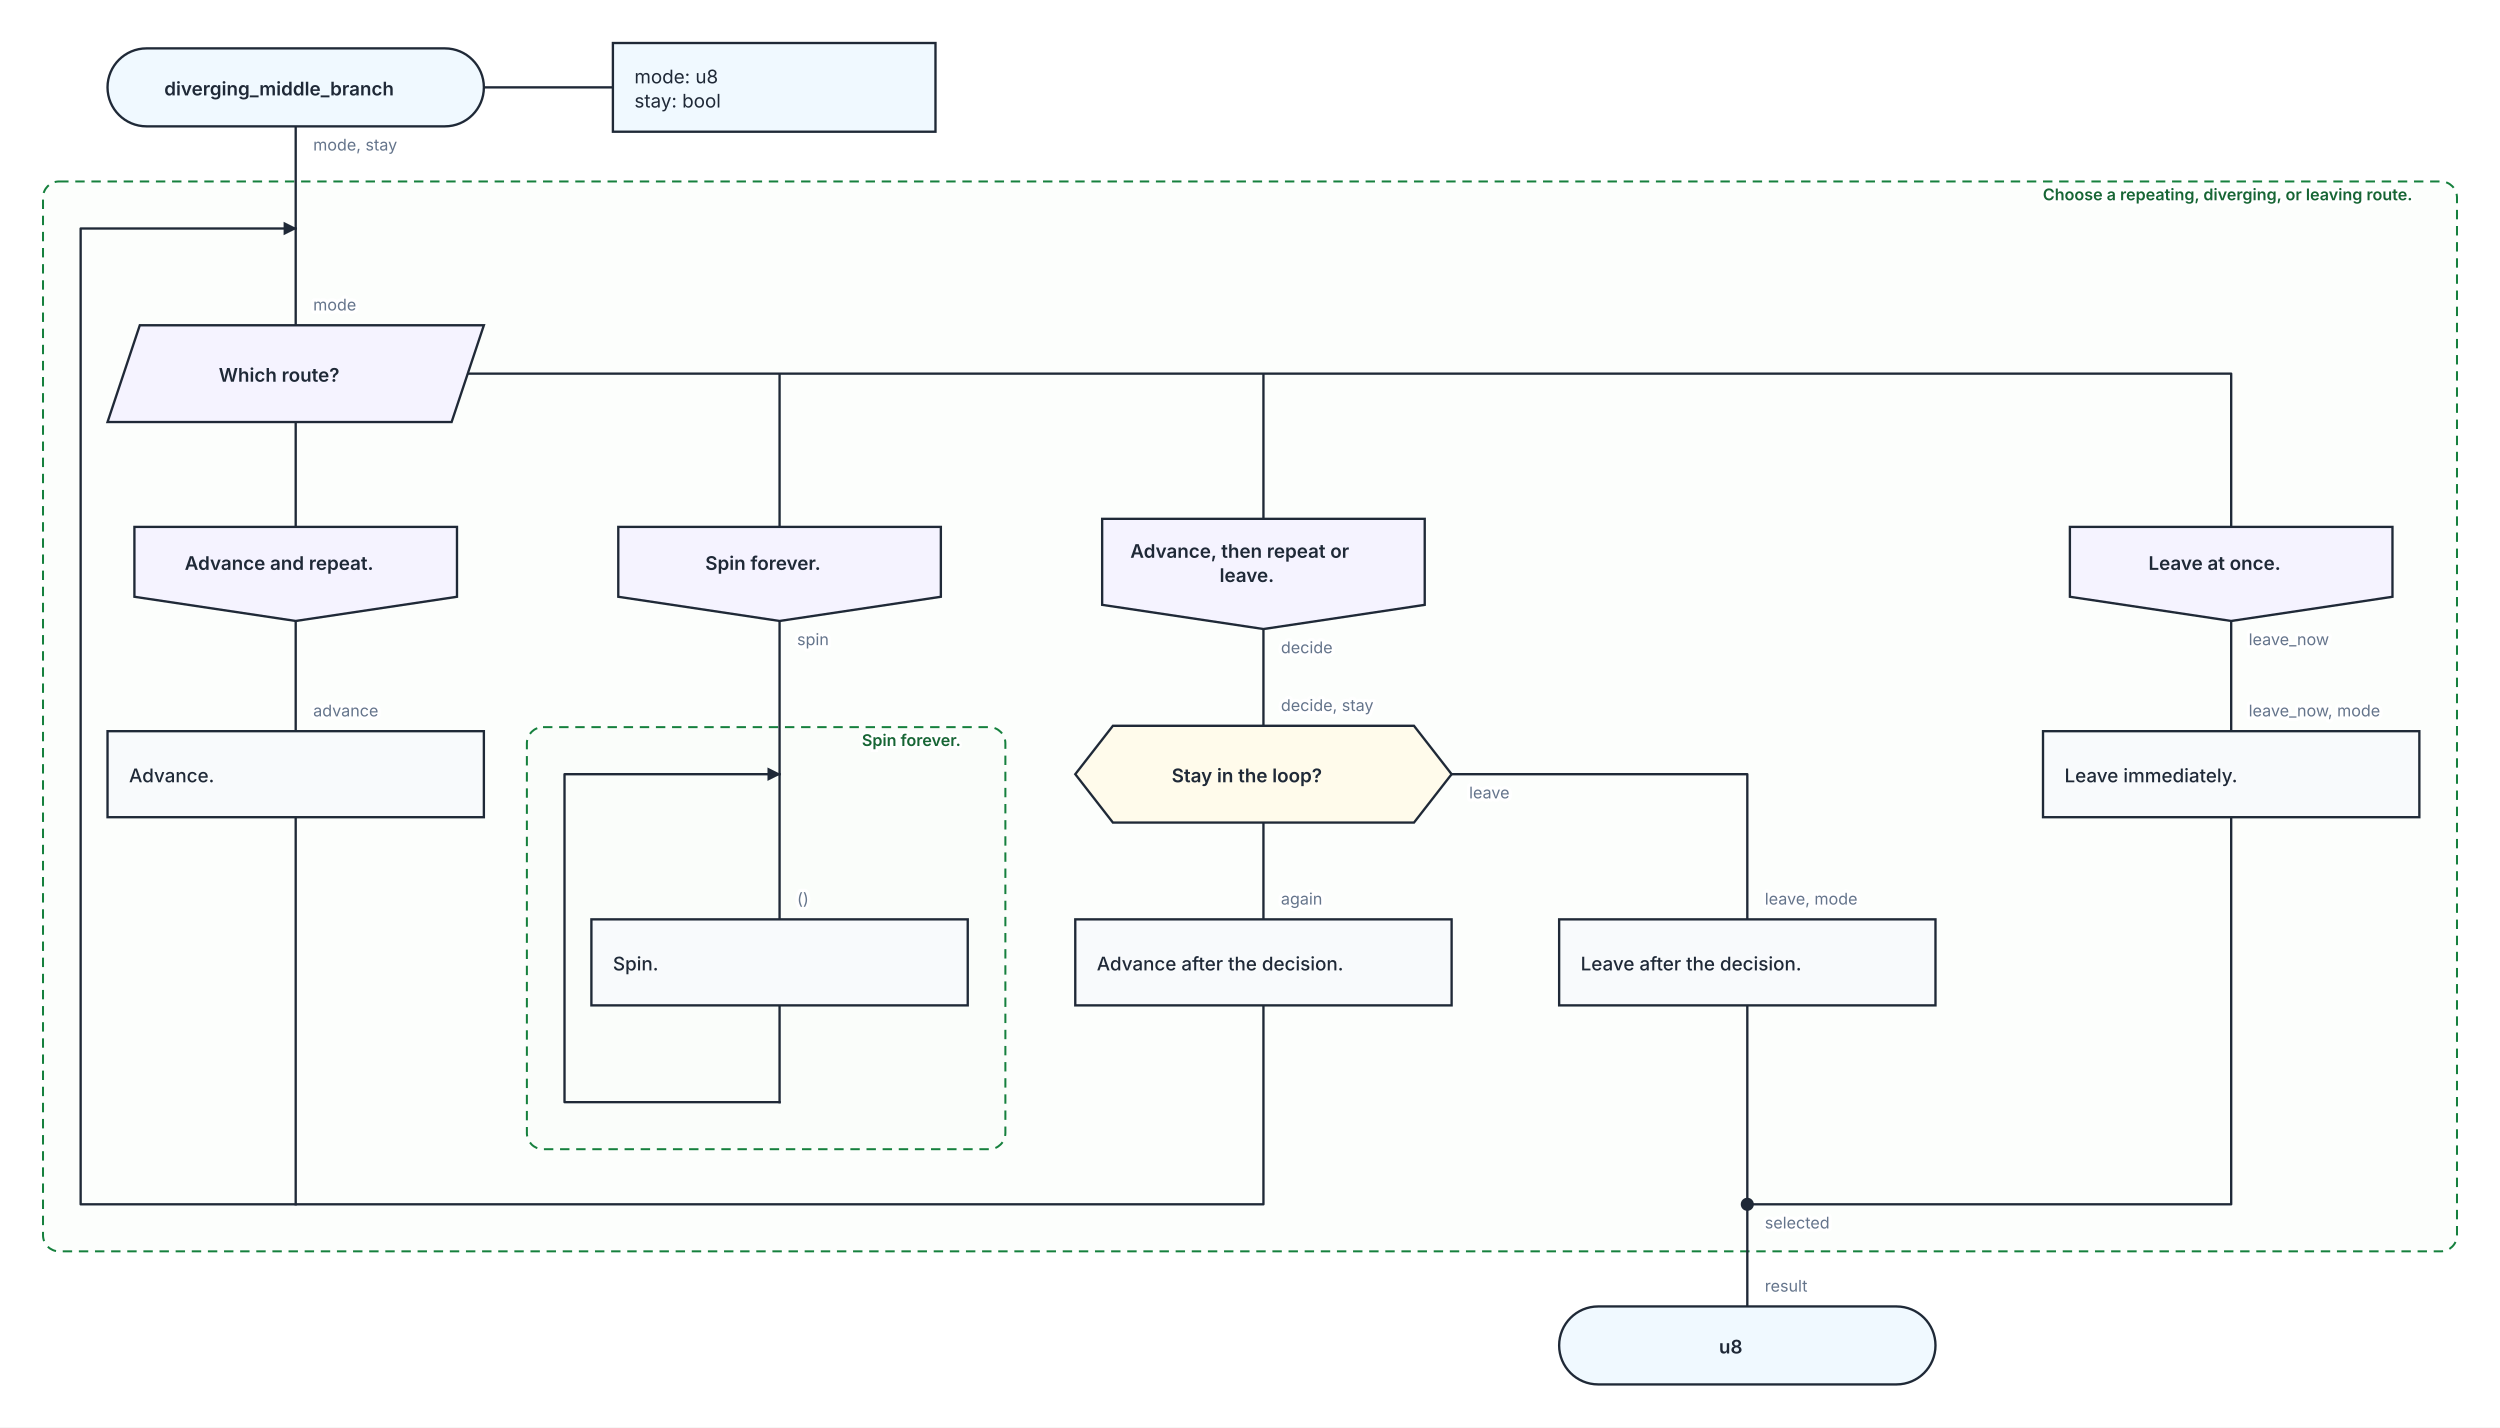
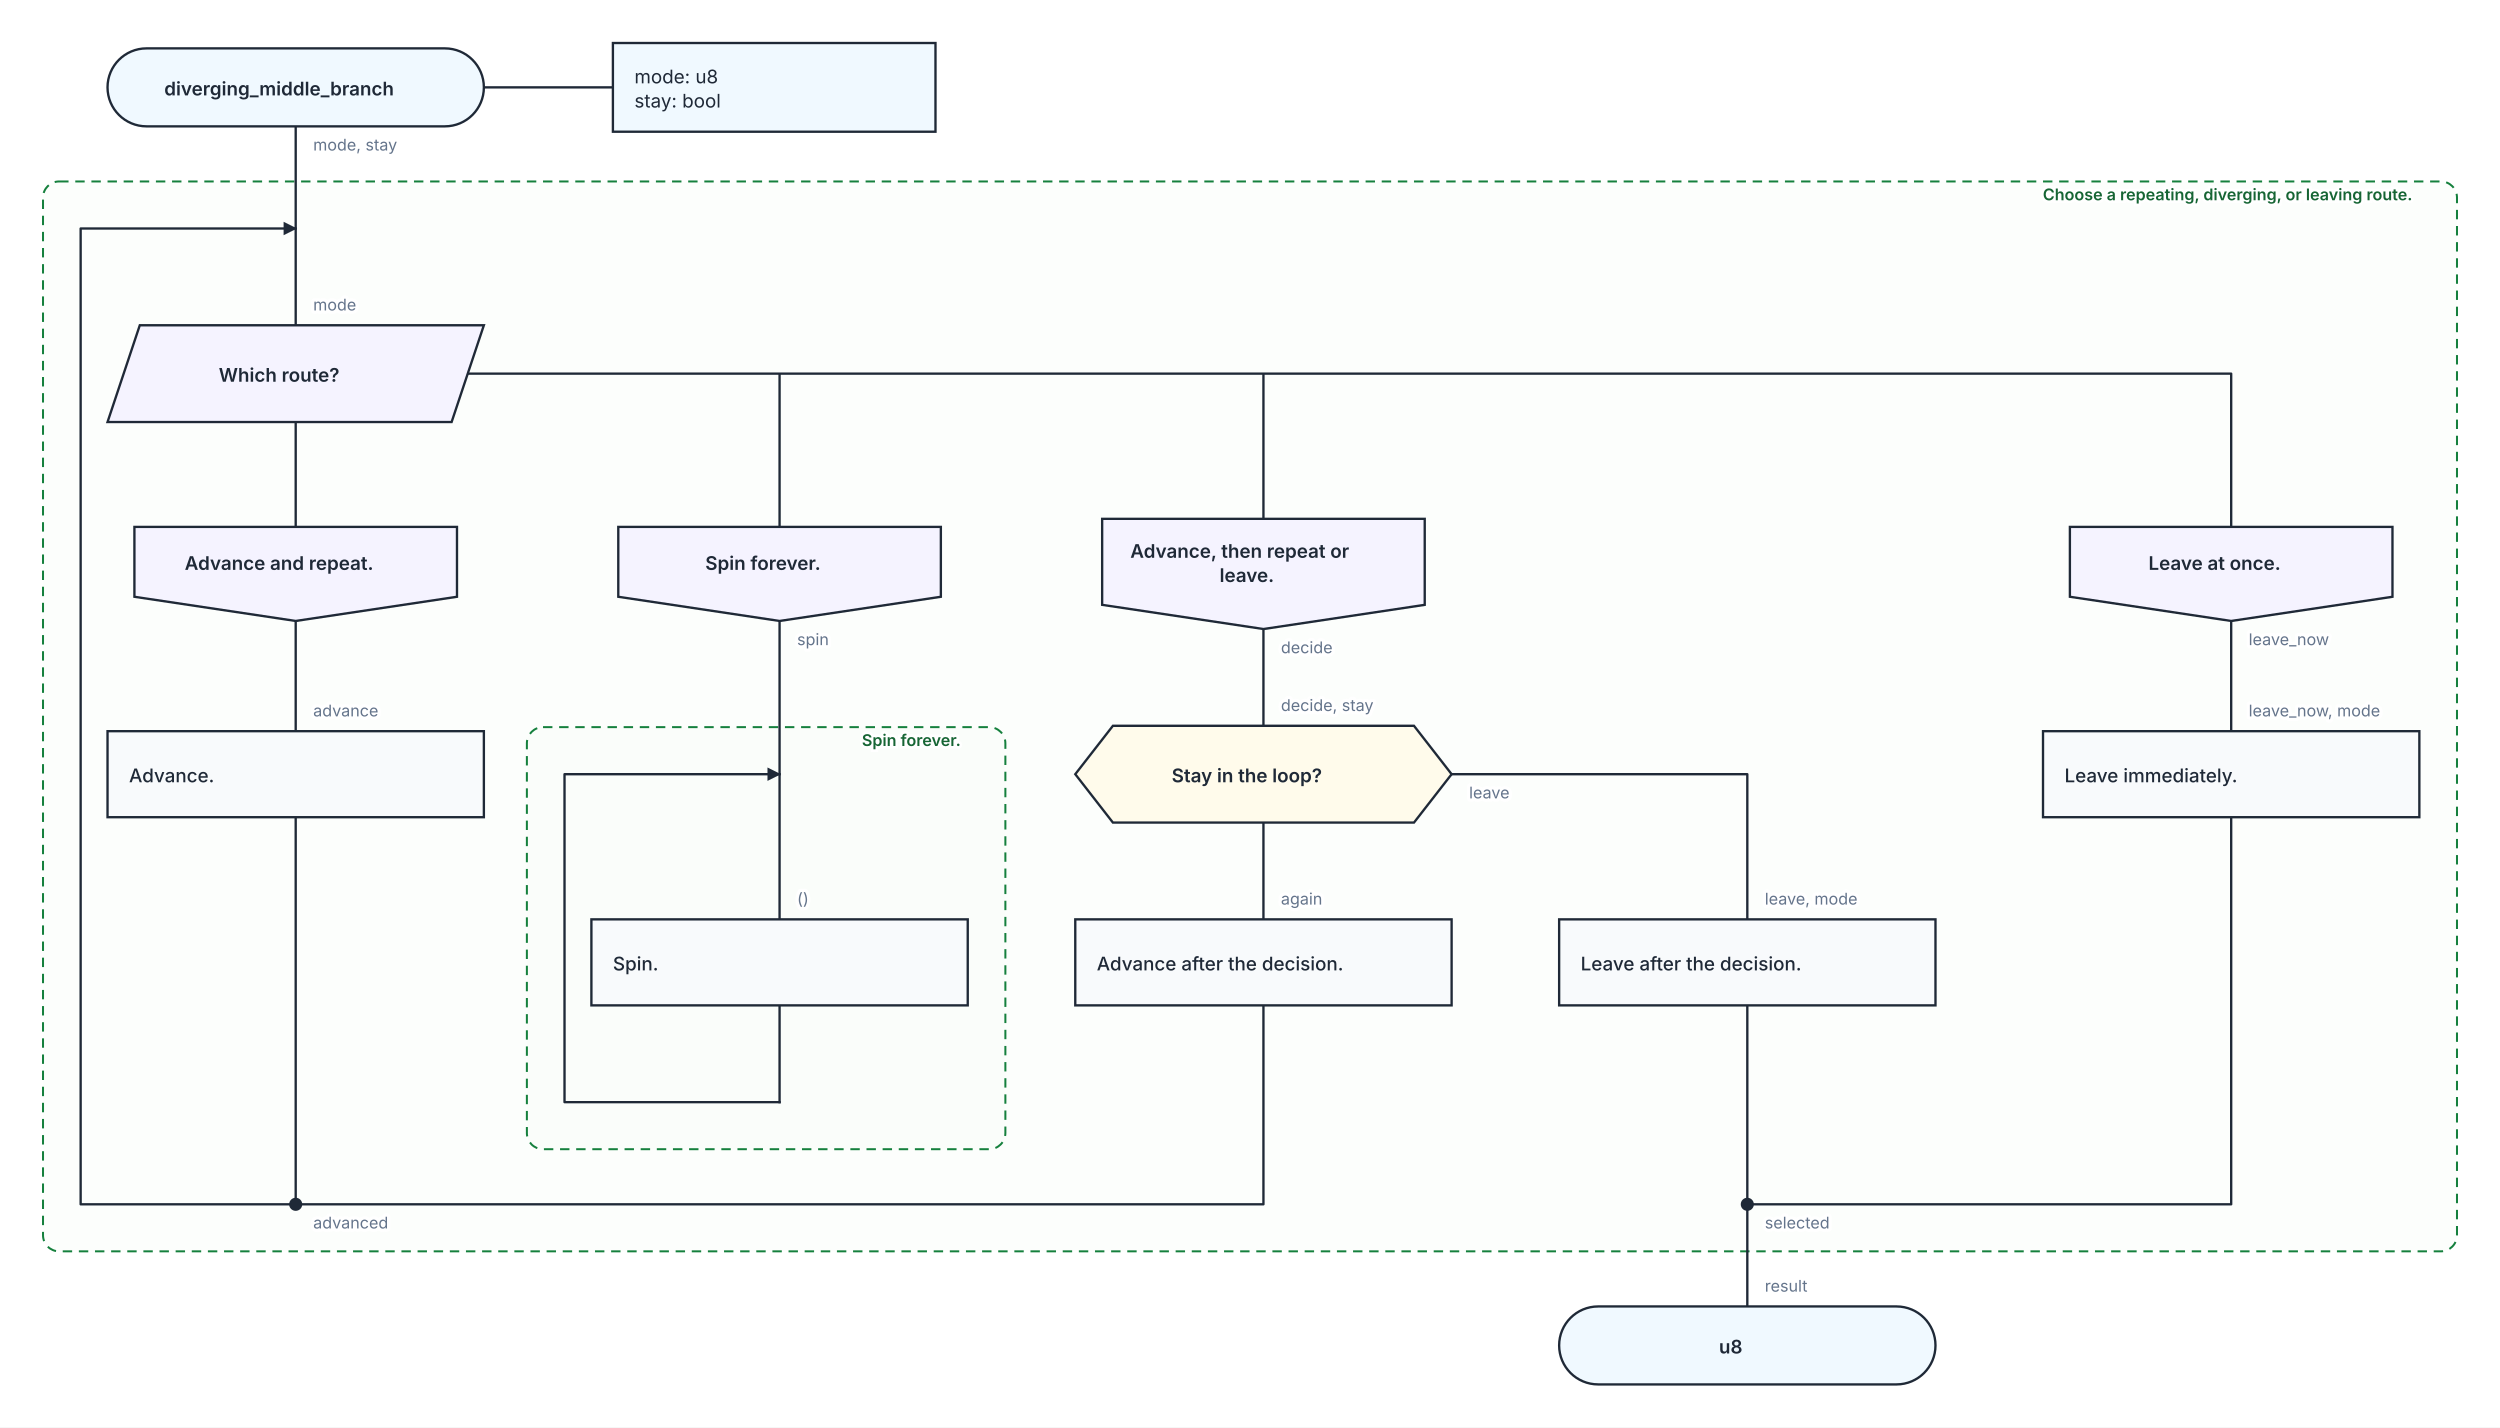
<svg xmlns="http://www.w3.org/2000/svg" width="1860" height="1062" viewBox="0 0 1860 1062" role="img" aria-labelledby="kaalang-title" aria-describedby="kaalang-description">
  <defs>
    <style>
      svg { color: #1f2937; font-family: Inter, ui-sans-serif, system-ui, -apple-system, BlinkMacSystemFont, "Segoe UI", sans-serif; text-rendering: optimizeLegibility; }
      .connection { fill: none; stroke: currentColor; stroke-width: 1.75; stroke-linecap: square; stroke-linejoin: round; }
      .connection-label { fill: #64748b; font-size: 12px; font-weight: 400; paint-order: stroke; stroke: #ffffff; stroke-width: 5px; stroke-linejoin: round; text-anchor: start; }
      .branch-label { fill: currentColor; font-weight: 500; }
      .parameter-link { fill: none; stroke: currentColor; stroke-width: 1.75; }
      .node-shape { fill: #ffffff; stroke: currentColor; stroke-width: 1.75; }
      .start .node-shape, .end .node-shape, .parameter-panel .node-shape { fill: #f0f9ff; }
      .action .node-shape, .call .node-shape { fill: #f8fafc; }
      .call-bars { fill: none; stroke: currentColor; stroke-width: 1.75; }
      .loop .node-shape { fill: #f0fdf4; stroke-width: 2; }
      .loop-marker { fill: #15803d; font-size: 20px; font-weight: 700; text-anchor: middle; }
      .question .node-shape { fill: #fffbeb; }
      .select .node-shape, .case .node-shape { fill: #f5f3ff; }
      .label { fill: currentColor; font-size: 14px; text-anchor: middle; }
      .start .label, .question .label, .select .label, .case .label, .end .label { font-weight: 600; }
      .action .label, .call .label, .loop .label { font-weight: 500; text-anchor: start; }
      .parameter-panel .label { font-weight: 400; text-anchor: start; }
      .cycle-boundary { fill: #f0fdf433; stroke: #15803d; stroke-width: 1.5; stroke-dasharray: 7 5; }
      .cycle-caption { fill: #166534; font-size: 12px; font-weight: 600; paint-order: stroke; stroke: #ffffff; stroke-width: 4px; }
    </style>
  </defs>
  <rect width="100%" height="100%" fill="#ffffff" />
  <g class="cycle-regions">
    <g>
      <rect class="cycle-boundary" x="32" y="135" width="1796" height="796" rx="12" />
      <text class="cycle-caption" x="1816" y="149" text-anchor="end" xml:space="preserve">
        <tspan x="1816" dy="0">Choose a repeating, diverging, or leaving route.</tspan>
      </text>
    </g>
    <g>
      <rect class="cycle-boundary" x="392" y="541" width="356" height="314" rx="12" />
      <text class="cycle-caption" x="736" y="555" text-anchor="end" xml:space="preserve">
        <tspan x="736" dy="0">Spin forever.</tspan>
      </text>
    </g>
  </g>
  <g class="connections">
    <defs>
      <marker id="loop-arrow" markerWidth="10" markerHeight="10" refX="9" refY="5" orient="auto" markerUnits="userSpaceOnUse">
        <path d="M 0 0 L 10 5 L 0 10 Z" fill="currentColor" />
      </marker>
    </defs>
    <path class="connection" d="       M 220 94 L 220 170       M 220 314 L 220 392       M 348 278 L 580 278 L 580 392       M 348 278 L 940 278 L 940 386       M 348 278 L 1660 278 L 1660 392       M 220 462 L 220 544       M 580 462 L 580 576       M 940 468 L 940 540       M 1660 462 L 1660 544       M 220 608 L 220 896       M 580 748 L 580 820       M 940 612 L 940 684       M 1080 576 L 1300 576 L 1300 684       M 940 748 L 940 896 L 220 896       M 1300 748 L 1300 896       M 1660 608 L 1660 896 L 1300 896       M 1300 896 L 1300 972       M 220 170 L 220 242       M 580 576 L 580 684     " />
    <path class="connection" d="       M 580 820 L 420 820 L 420 576 L 580 576     " marker-end="url(#loop-arrow)" />
    <path class="connection" d="       M 220 896 L 60 896 L 60 170 L 220 170     " marker-end="url(#loop-arrow)" />
+     <text class="connection-label" x="233" y="914" xml:space="preserve">
+       <tspan x="233" dy="0">advanced</tspan>
+     </text>
    <text class="connection-label" x="1313" y="914" xml:space="preserve">
      <tspan x="1313" dy="0">selected</tspan>
    </text>
    <text class="connection-label" x="233" y="533" xml:space="preserve">
      <tspan x="233" dy="0">advance</tspan>
    </text>
    <text class="connection-label" x="953" y="673" xml:space="preserve">
      <tspan x="953" dy="0">again</tspan>
    </text>
    <text class="connection-label" x="233" y="112" xml:space="preserve">
      <tspan x="233" dy="0">mode, stay</tspan>
    </text>
    <text class="connection-label" x="593" y="480" xml:space="preserve">
      <tspan x="593" dy="0">spin</tspan>
    </text>
    <text class="connection-label" x="953" y="486" xml:space="preserve">
      <tspan x="953" dy="0">decide</tspan>
    </text>
    <text class="connection-label" x="1673" y="480" xml:space="preserve">
      <tspan x="1673" dy="0">leave_now</tspan>
    </text>
    <text class="connection-label" x="1093" y="594" xml:space="preserve">
      <tspan x="1093" dy="0">leave</tspan>
    </text>
    <text class="connection-label" x="233" y="231" xml:space="preserve">
      <tspan x="233" dy="0">mode</tspan>
    </text>
    <text class="connection-label" x="593" y="673" xml:space="preserve">
      <tspan x="593" dy="0">()</tspan>
    </text>
    <text class="connection-label" x="953" y="529" xml:space="preserve">
      <tspan x="953" dy="0">decide, stay</tspan>
    </text>
    <text class="connection-label" x="1313" y="673" xml:space="preserve">
      <tspan x="1313" dy="0">leave, mode</tspan>
    </text>
    <text class="connection-label" x="1673" y="533" xml:space="preserve">
      <tspan x="1673" dy="0">leave_now, mode</tspan>
    </text>
    <text class="connection-label" x="1313" y="961" xml:space="preserve">
      <tspan x="1313" dy="0">result</tspan>
    </text>
  </g>
  <g class="nodes">
    <path class="parameter-link" d="M 360 65 L 456 65" />
    <g class="parameter-panel" transform="translate(576 65)">
      <rect class="node-shape" x="-120" y="-33" width="240" height="66" />
      <text class="label" x="-104" y="-3" xml:space="preserve">
        <tspan x="-104" dy="0">mode: u8</tspan>
        <tspan x="-104" dy="18">stay: bool</tspan>
      </text>
+     </g>
+     <g class="node merge" transform="translate(220 896)">
+       <circle class="node-shape" r="4" style="fill: currentColor" />
    </g>
    <g class="node merge" transform="translate(1300 896)">
      <circle class="node-shape" r="4" style="fill: currentColor" />
    </g>
    <g class="node start" transform="translate(220 65)">
      <rect class="node-shape" x="-140" y="-29" width="280" height="58" rx="29" />
      <text class="label" y="6" xml:space="preserve">
        <tspan x="0" dy="0">diverging_middle_branch</tspan>
      </text>
    </g>
    <g class="node select" transform="translate(220 278)">
      <polygon class="node-shape" points="-116,-36 140,-36 116,36 -140,36" />
      <text class="label" y="6" xml:space="preserve">
        <tspan x="0" dy="0">Which route?</tspan>
      </text>
    </g>
    <g class="node case" transform="translate(220 427)">
      <polygon class="node-shape" points="-120,-35 120,-35 120,17 0,35 -120,17" />
      <text class="label" y="-3" xml:space="preserve">
        <tspan x="0" dy="0">Advance and repeat.</tspan>
      </text>
    </g>
    <g class="node case" transform="translate(580 427)">
      <polygon class="node-shape" points="-120,-35 120,-35 120,17 0,35 -120,17" />
      <text class="label" y="-3" xml:space="preserve">
        <tspan x="0" dy="0">Spin forever.</tspan>
      </text>
    </g>
    <g class="node case" transform="translate(940 427)">
      <polygon class="node-shape" points="-120,-41 120,-41 120,23 0,41 -120,23" />
      <text class="label" y="-12" xml:space="preserve">
        <tspan x="0" dy="0">Advance, then repeat or </tspan>
        <tspan x="0" dy="18">leave.</tspan>
      </text>
    </g>
    <g class="node case" transform="translate(1660 427)">
      <polygon class="node-shape" points="-120,-35 120,-35 120,17 0,35 -120,17" />
      <text class="label" y="-3" xml:space="preserve">
        <tspan x="0" dy="0">Leave at once.</tspan>
      </text>
    </g>
    <g class="node action" transform="translate(220 576)">
      <rect class="node-shape" x="-140" y="-32" width="280" height="64" />
      <text class="label" y="6" xml:space="preserve">
        <tspan x="-124" dy="0">Advance.</tspan>
      </text>
    </g>
    <g class="node action" transform="translate(580 716)">
      <rect class="node-shape" x="-140" y="-32" width="280" height="64" />
      <text class="label" y="6" xml:space="preserve">
        <tspan x="-124" dy="0">Spin.</tspan>
      </text>
    </g>
    <g class="node question" transform="translate(940 576)">
      <polygon class="node-shape" points="-112,-36 112,-36 140,0 112,36 -112,36 -140,0" />
      <text class="label" y="6" xml:space="preserve">
        <tspan x="0" dy="0">Stay in the loop?</tspan>
      </text>
    </g>
    <g class="node action" transform="translate(940 716)">
      <rect class="node-shape" x="-140" y="-32" width="280" height="64" />
      <text class="label" y="6" xml:space="preserve">
        <tspan x="-124" dy="0">Advance after the decision.</tspan>
      </text>
    </g>
    <g class="node action" transform="translate(1300 716)">
      <rect class="node-shape" x="-140" y="-32" width="280" height="64" />
      <text class="label" y="6" xml:space="preserve">
        <tspan x="-124" dy="0">Leave after the decision.</tspan>
      </text>
    </g>
    <g class="node action" transform="translate(1660 576)">
      <rect class="node-shape" x="-140" y="-32" width="280" height="64" />
      <text class="label" y="6" xml:space="preserve">
        <tspan x="-124" dy="0">Leave immediately.</tspan>
      </text>
    </g>
    <g class="node end" transform="translate(1300 1001)">
      <rect class="node-shape" x="-140" y="-29" width="280" height="58" rx="29" />
      <text class="label" y="6" xml:space="preserve">
        <tspan x="0" dy="0">u8</tspan>
      </text>
    </g>
  </g>
</svg>
